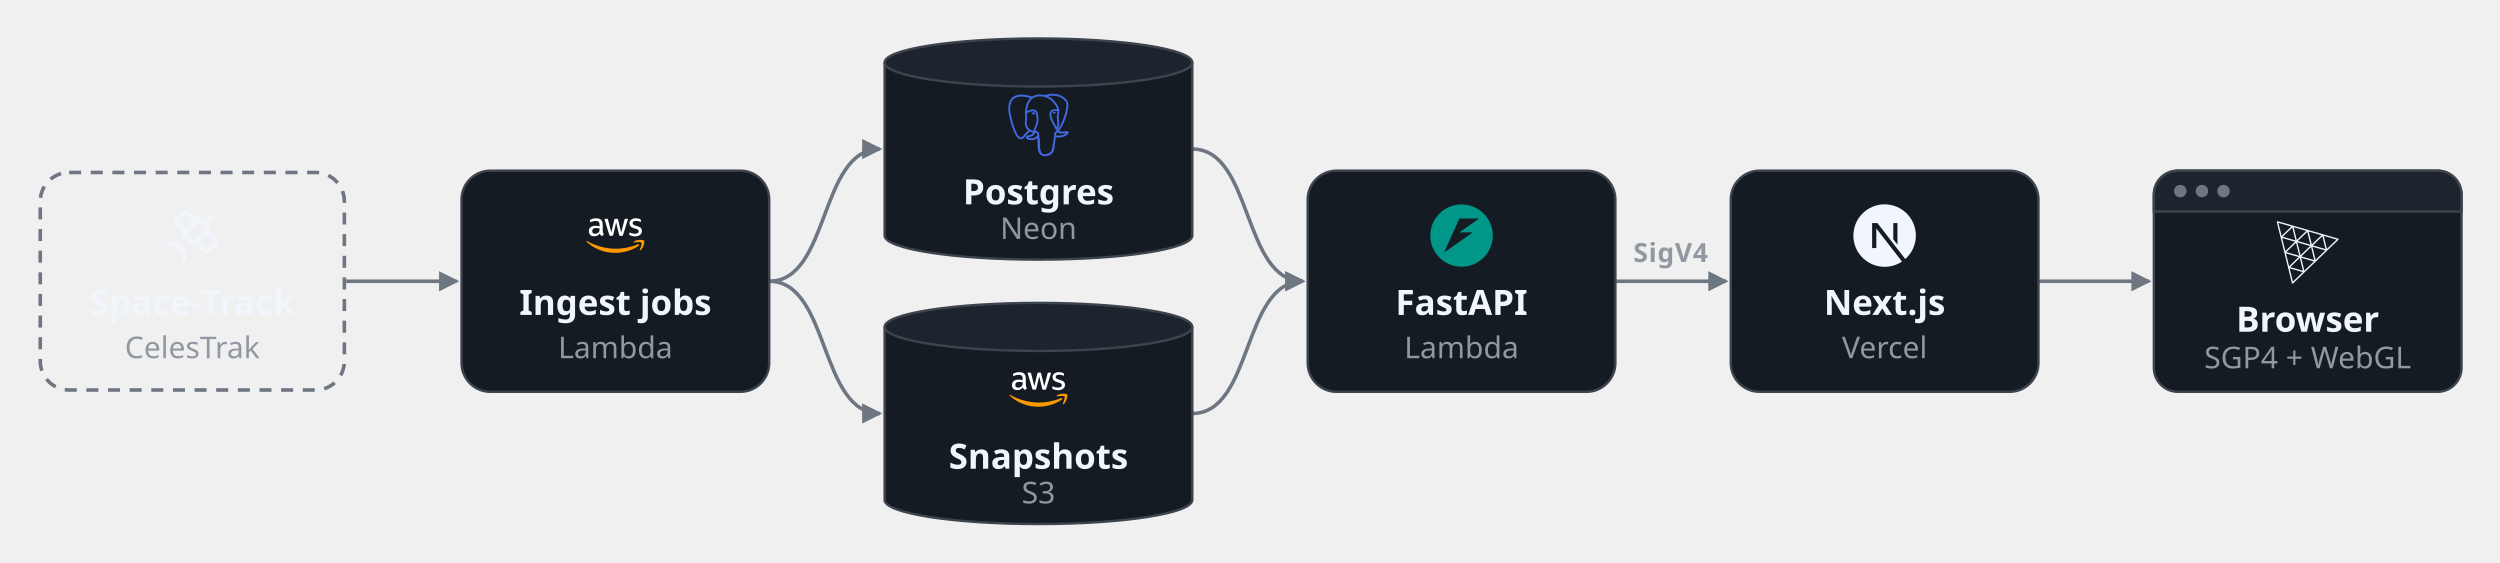
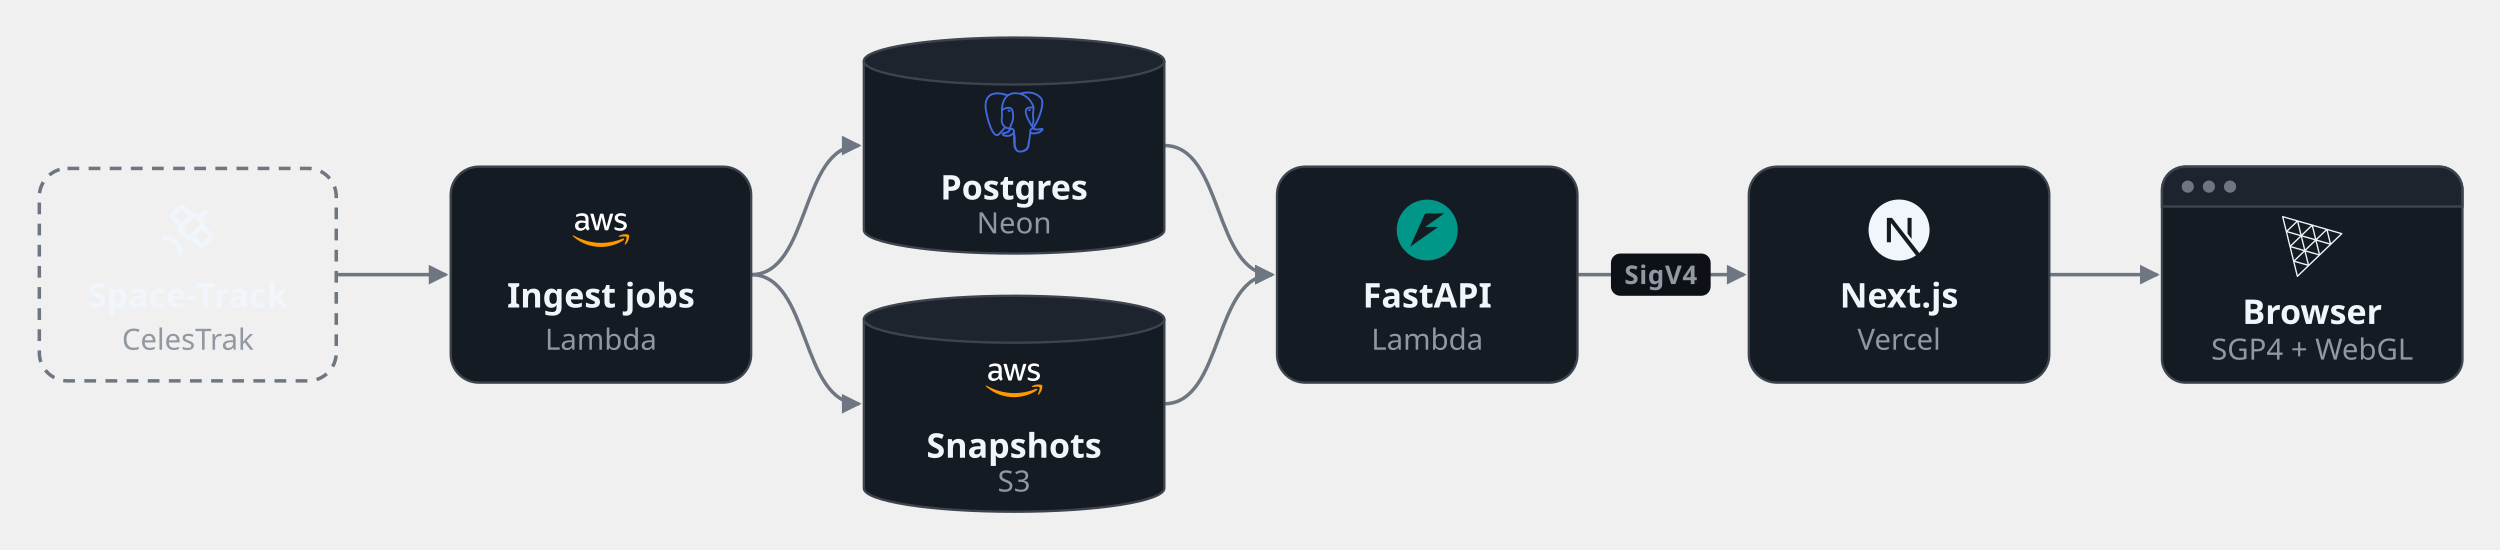
- <svg xmlns="http://www.w3.org/2000/svg" width="1040" height="234" viewBox="0 0 1040 234" role="img" aria-label="Space-Track and CelesTrak feed Lambda ingest jobs, which write Postgres on Neon and S3 snapshots; FastAPI on Lambda serves them to Next.js on Vercel over SigV4, and the browser runs SGP4 and WebGL.">
+ <svg xmlns="http://www.w3.org/2000/svg" width="1065" height="234" viewBox="0 0 1065 234" role="img" aria-label="Space-Track and CelesTrak feed Lambda ingest jobs, which write Postgres on Neon and S3 snapshots; FastAPI on Lambda serves them to Next.js on Vercel over SigV4, and the browser runs SGP4 and WebGL.">
  <style>text{font-family:-apple-system, BlinkMacSystemFont, 'Segoe UI', 'Noto Sans', Helvetica, Arial, sans-serif;fill:#f0f6fc}.tt{font-size:14.5px;font-weight:600}.sb{font-size:12.5px;fill:#9198a1}.el{font-size:11px;font-weight:600;fill:#9198a1;letter-spacing:.3px}</style>
  <defs>
    <marker id="ah" viewBox="0 0 10 10" refX="8" refY="5" markerWidth="7" markerHeight="7" orient="auto-start-reverse">
      <path d="M1 1 L9 5 L1 9 z" fill="#6e7681" />
    </marker>
  </defs>
  <path d="M144 117 C169.3 117, 164.7 117, 190 117" fill="none" stroke="#6e7681" stroke-width="1.5" marker-end="url(#ah)" />
  <path d="M320 117 C345.3 117, 340.7 62, 366 62" fill="none" stroke="#6e7681" stroke-width="1.5" marker-end="url(#ah)" />
  <path d="M320 117 C345.3 117, 340.7 172, 366 172" fill="none" stroke="#6e7681" stroke-width="1.5" marker-end="url(#ah)" />
  <path d="M496 62 C521.3 62, 516.7 117, 542 117" fill="none" stroke="#6e7681" stroke-width="1.5" marker-end="url(#ah)" />
  <path d="M496 172 C521.3 172, 516.7 117, 542 117" fill="none" stroke="#6e7681" stroke-width="1.5" marker-end="url(#ah)" />
-   <path d="M672 117 C697.3 117, 692.7 117, 718 117" fill="none" stroke="#6e7681" stroke-width="1.5" marker-end="url(#ah)" />
-   <text class="el" x="695" y="109" text-anchor="middle">SigV4</text>
-   <path d="M848 117 C873.3 117, 868.7 117, 894 117" fill="none" stroke="#6e7681" stroke-width="1.5" marker-end="url(#ah)" />
+   <path d="M672 117 C711.05 117, 703.95 117, 743 117" fill="none" stroke="#6e7681" stroke-width="1.5" marker-end="url(#ah)" />
+   <rect x="686.257" y="108" width="42.485" height="18" rx="4" fill="#0d1117" />
+   <text class="el" x="707.5" y="121" text-anchor="middle">SigV4</text>
+   <path d="M873 117 C898.3 117, 893.7 117, 919 117" fill="none" stroke="#6e7681" stroke-width="1.5" marker-end="url(#ah)" />
  <rect x="16.75" y="71.75" width="126.5" height="90.5" rx="12" fill="none" stroke="#6e7681" stroke-width="1.5" stroke-dasharray="5 4" />
  <svg x="67" y="85" width="26" height="26" viewBox="0 0 24 24" fill="none" stroke="#f0f6fc" stroke-width="1.8" stroke-linecap="round" stroke-linejoin="round">
    <path d="m13.5 6.5-3.148-3.148a1.205 1.205 0 0 0-1.704 0L6.352 5.648a1.205 1.205 0 0 0 0 1.704L9.5 10.5" />
    <path d="M16.5 7.5 19 5" />
    <path d="m17.5 10.5 3.148 3.148a1.205 1.205 0 0 1 0 1.704l-2.296 2.296a1.205 1.205 0 0 1-1.704 0L13.5 14.5" />
    <path d="M9 21a6 6 0 0 0-6-6" />
    <path d="M9.352 10.648a1.205 1.205 0 0 0 0 1.704l2.296 2.296a1.205 1.205 0 0 0 1.704 0l4.296-4.296a1.205 1.205 0 0 0 0-1.704l-2.296-2.296a1.205 1.205 0 0 0-1.704 0z" />
  </svg>
  <text class="tt" x="80" y="131" text-anchor="middle">Space-Track</text>
  <text class="sb" x="80" y="149" text-anchor="middle">CelesTrak</text>
  <rect x="192" y="71" width="128" height="92" rx="12" fill="#151b23" stroke="#3d444d" />
  <svg x="243" y="85" width="26" height="26" viewBox="21.09 21.33 213.63 213.63">
    <path fill="#ffffff" d="M84.745 111.961C84.745 114.395 85.008 116.368 85.468 117.816C85.995 119.263 86.653 120.842 87.574 122.553C87.903 123.079 88.034 123.605 88.034 124.066C88.034 124.724 87.639 125.382 86.784 126.039L82.639 128.803C82.047 129.197 81.455 129.395 80.929 129.395C80.271 129.395 79.613 129.066 78.955 128.474C78.034 127.487 77.245 126.434 76.587 125.382C75.929 124.263 75.271 123.013 74.547 121.5C69.416 127.553 62.968 130.579 55.205 130.579C49.679 130.579 45.271 129 42.047 125.842C38.824 122.684 37.179 118.474 37.179 113.211C37.179 107.618 39.153 103.079 43.166 99.658C47.179 96.237 52.508 94.526 59.284 94.526C61.521 94.526 63.824 94.724 66.258 95.053C68.692 95.382 71.192 95.908 73.824 96.5V91.697C73.824 86.697 72.771 83.21 70.732 81.171C68.626 79.132 65.074 78.145 60.008 78.145C57.705 78.145 55.337 78.408 52.903 79C50.468 79.592 48.1 80.316 45.797 81.237C44.745 81.697 43.955 81.96 43.495 82.092C43.034 82.224 42.705 82.29 42.442 82.29C41.521 82.29 41.06 81.632 41.06 80.25V77.026C41.06 75.974 41.192 75.184 41.521 74.724C41.85 74.263 42.442 73.803 43.363 73.342C45.666 72.158 48.429 71.171 51.653 70.382C54.876 69.526 58.297 69.132 61.916 69.132C69.745 69.132 75.468 70.908 79.153 74.46C82.771 78.013 84.613 83.408 84.613 90.645V111.961H84.745ZM58.034 121.961C60.205 121.961 62.442 121.566 64.811 120.776C67.179 119.987 69.284 118.539 71.061 116.566C72.113 115.316 72.903 113.934 73.297 112.355C73.692 110.776 73.955 108.868 73.955 106.632V103.868C72.047 103.408 70.008 103.013 67.903 102.75C65.797 102.487 63.758 102.355 61.718 102.355C57.31 102.355 54.087 103.211 51.916 104.987C49.745 106.763 48.692 109.263 48.692 112.553C48.692 115.645 49.482 117.947 51.126 119.526C52.705 121.171 55.008 121.961 58.034 121.961ZM110.863 129.066C109.679 129.066 108.889 128.868 108.363 128.408C107.837 128.013 107.376 127.092 106.982 125.842L91.521 74.987C91.126 73.671 90.929 72.816 90.929 72.355C90.929 71.303 91.455 70.71 92.508 70.71H98.955C100.205 70.71 101.061 70.908 101.521 71.368C102.047 71.763 102.442 72.684 102.837 73.934L113.889 117.487L124.153 73.934C124.482 72.618 124.876 71.763 125.403 71.368C125.929 70.974 126.85 70.71 128.034 70.71H133.297C134.547 70.71 135.403 70.908 135.929 71.368C136.455 71.763 136.916 72.684 137.179 73.934L147.574 118.013L158.955 73.934C159.35 72.618 159.811 71.763 160.271 71.368C160.797 70.974 161.653 70.71 162.837 70.71H168.955C170.008 70.71 170.6 71.237 170.6 72.355C170.6 72.684 170.534 73.013 170.468 73.408C170.403 73.803 170.271 74.329 170.008 75.053L154.153 125.908C153.758 127.224 153.297 128.079 152.771 128.474C152.245 128.868 151.389 129.132 150.271 129.132H144.613C143.363 129.132 142.508 128.934 141.982 128.474C141.455 128.013 140.995 127.158 140.732 125.842L130.534 83.408L120.403 125.776C120.074 127.092 119.679 127.947 119.153 128.408C118.626 128.868 117.705 129.066 116.521 129.066H110.863ZM195.403 130.842C191.982 130.842 188.561 130.447 185.271 129.658C181.982 128.868 179.416 128.013 177.705 127.026C176.653 126.434 175.929 125.776 175.666 125.184C175.403 124.592 175.271 123.934 175.271 123.342V119.987C175.271 118.605 175.797 117.947 176.784 117.947C177.179 117.947 177.574 118.013 177.968 118.145C178.363 118.276 178.955 118.539 179.613 118.803C181.85 119.789 184.284 120.579 186.85 121.105C189.482 121.632 192.047 121.895 194.679 121.895C198.824 121.895 202.047 121.171 204.284 119.724C206.521 118.276 207.705 116.171 207.705 113.474C207.705 111.632 207.113 110.118 205.929 108.868C204.745 107.618 202.508 106.5 199.284 105.447L189.745 102.487C184.942 100.974 181.389 98.737 179.218 95.776C177.047 92.882 175.929 89.658 175.929 86.237C175.929 83.474 176.521 81.04 177.705 78.934C178.889 76.829 180.468 74.987 182.442 73.54C184.416 72.026 186.653 70.908 189.284 70.118C191.916 69.329 194.679 69 197.574 69C199.021 69 200.534 69.066 201.982 69.263C203.495 69.46 204.876 69.724 206.258 69.987C207.574 70.316 208.824 70.645 210.008 71.04C211.192 71.434 212.113 71.829 212.771 72.224C213.692 72.75 214.35 73.276 214.745 73.868C215.139 74.395 215.337 75.118 215.337 76.04V79.132C215.337 80.513 214.811 81.237 213.824 81.237C213.297 81.237 212.442 80.974 211.324 80.447C207.574 78.737 203.363 77.882 198.692 77.882C194.942 77.882 191.982 78.474 189.942 79.724C187.903 80.974 186.85 82.882 186.85 85.579C186.85 87.421 187.508 89 188.824 90.25C190.139 91.5 192.574 92.75 196.061 93.868L205.403 96.829C210.139 98.342 213.561 100.447 215.6 103.145C217.639 105.842 218.626 108.934 218.626 112.355C218.626 115.184 218.034 117.75 216.916 119.987C215.732 122.224 214.153 124.197 212.113 125.776C210.074 127.421 207.639 128.605 204.811 129.461C201.85 130.382 198.758 130.842 195.403 130.842Z" />
    <path fill="#F90" d="M207.837 162.816C186.192 178.803 154.745 187.29 127.705 187.29C89.811 187.29 55.666 173.276 29.876 149.987C27.837 148.145 29.679 145.645 32.113 147.092C60.008 163.276 94.416 173.079 130.008 173.079C154.021 173.079 180.403 168.079 204.679 157.816C208.297 156.171 211.389 160.184 207.837 162.816Z" />
    <path fill="#F90" d="M216.85 152.553C214.087 149 198.561 150.842 191.521 151.697C189.416 151.961 189.087 150.118 190.995 148.737C203.363 140.053 223.692 142.553 226.061 145.447C228.429 148.408 225.403 168.737 213.824 178.474C212.047 179.987 210.337 179.197 211.126 177.224C213.758 170.711 219.613 156.039 216.85 152.553Z" />
  </svg>
  <text class="tt" x="256" y="131" text-anchor="middle">Ingest jobs</text>
  <text class="sb" x="256" y="149" text-anchor="middle">Lambda</text>
  <path d="M368 26 L368 98 A64 10 0 0 0 496 98 L496 26" fill="#151b23" stroke="#3d444d" />
  <ellipse cx="432" cy="26" rx="64" ry="10" fill="#1e242d" stroke="#3d444d" />
  <svg x="419" y="39" width="26" height="26" viewBox="0 0 24 24">
    <path fill="#4169E1" d="M23.559 14.723a.527.527 0 0 0-.056-.119c-.139-.263-.477-.342-1.007-.232-1.653.341-2.293.131-2.526-.019 1.342-2.048 2.445-4.522 3.041-6.83.271-1.051.798-3.524.122-4.732a1.564 1.564 0 0 0-.151-.235C21.693.909 19.801.025 17.51.001c-1.495-.016-2.771.346-3.116.479a9.449 9.449 0 0 0-.516-.082 8.044 8.044 0 0 0-1.311-.128c-1.182-.018-2.204.264-3.05.841-.857-.321-4.789-1.645-7.222.079C.936 2.153.309 3.873.43 6.304c.041.818.507 3.334 1.242 5.744.46 1.506.939 2.702 1.433 3.582.553.994 1.126 1.593 1.714 1.79.447.149 1.133.144 1.858-.728.801-.964 1.59-1.826 1.945-2.207.435.235.906.362 1.39.377a.057.057 0 0 0 0.0.004 11.031 11.031 0 0 0-.247.305c-.339.43-.409.52-1.5.744-.31.064-1.134.234-1.146.811-.003.122.033.231.092.327.227.423.922.61 1.015.633 1.335.334 2.504.092 3.371-.679-.017 2.231.077 4.417.345 5.087.221.553.762 1.905 2.469 1.904.251 0 .526-.029.83-.094 1.782-.382 2.556-1.17 2.855-2.906.15-.871.402-2.875.539-4.101.017-.07.036-.121.057-.136.001-.001.07-.047.427.031a.367.367 0 0 0 .044.007l.254.022.015.001c.847.038 1.911-.143 2.531-.431.644-.299 1.806-1.032 1.595-1.67zM2.371 11.877c-.744-2.436-1.178-4.885-1.212-5.572-.109-2.171.417-3.683 1.562-4.493 1.837-1.299 4.84-.541 6.108-.13-.003.003-.007.006-.01.009-2.024 2.044-1.976 5.536-1.971 5.75-0.0.082.007.199.016.359.035.587.1 1.68-.073 2.918-.161 1.15.194 2.276.973 3.089.081.084.165.163.252.237-.347.371-1.1 1.193-1.903 2.158-.568.682-.96.552-1.089.509-.392-.131-.813-.587-1.238-1.322-.48-.839-.964-2.032-1.415-3.513zm6.007 5.087c-.171-.043-.327-.113-.432-.177.089-.039.237-.09.483-.141 1.283-.264 1.482-.451 1.914-1.0.099-.126.212-.269.367-.443a.355.355 0 0 0 .074-.13c.171-.151.272-.11.437-.042.156.065.308.26.369.475.029.102.062.294-.045.444-.904 1.266-2.222 1.249-3.168 1.013zm2.094-3.988-.052.141c-.133.357-.257.688-.333 1.003-.667-.002-1.317-.287-1.81-.802-.628-.655-.913-1.566-.782-2.5.183-1.308.115-2.447.079-3.059-.005-.086-.009-.161-.012-.22.296-.262 1.666-.996 2.643-.772.446.102.718.406.831.928.585 2.704.077 3.831-.33 4.736-.084.187-.163.363-.231.545zm7.364 4.572c-.017.177-.036.376-.062.596l-.146.438a.355.355 0 0 0-.018.108c-.006.475-.054.649-.115.869-.063.229-.135.489-.179 1.058-.11 1.414-.878 2.227-2.417 2.557-1.516.325-1.784-.497-2.021-1.222a6.582 6.582 0 0 0-.077-.227c-.215-.586-.191-1.412-.157-2.555.017-.561-.025-1.901-.33-2.646.004-.293.011-.591.019-.892a.353.353 0 0 0-.015-.113 1.493 1.493 0 0 0-.044-.208c-.123-.428-.421-.787-.78-.935-.142-.059-.404-.167-.718-.087.067-.276.183-.588.309-.925l.053-.142c.059-.16.134-.326.213-.501.426-.948 1.011-2.245.377-5.177-.237-1.098-1.03-1.634-2.232-1.51-.721.075-1.38.365-1.709.532a5.672 5.672 0 0 0-.196.104c.092-1.106.439-3.174 1.736-4.482a4.031 4.031 0 0 1 .303-.276.353.353 0 0 0 .145-.064c.752-.571 1.694-.851 2.802-.833.409.007.802.034 1.174.081 1.939.354 3.244 1.447 4.036 2.383.814.962 1.255 1.931 1.431 2.454-1.323-.135-2.223.127-2.68.779-.993 1.419.543 4.173 1.281 5.496.135.243.252.452.289.541.24.583.551.971.779 1.255.07.087.137.171.189.245-.401.116-1.121.383-1.055 1.717-.012.156-.042.447-.083.815-.046.208-.07.46-.099.766zm.89-1.621c-.041-.832.269-.918.597-1.01a2.857 2.857 0 0 0 .135-.041 1.202 1.202 0 0 0 .134.103c.57.377 1.582.421 3.007.134-.202.177-.519.399-.953.601-.41.19-1.096.333-1.747.364-.72.034-1.086-.081-1.172-.151zm.57-9.271c-.006.351-.054.669-.105 1.002-.055.358-.112.727-.126 1.176-.014.437.04.891.093 1.33.107.887.216 1.8-.207 2.701a3.527 3.527 0 0 1-.188-.386c-.053-.128-.167-.333-.325-.616-.616-1.104-2.057-3.69-1.319-4.745.38-.543 1.341-.566 2.178-.463zm.228 7.014a12.376 12.376 0 0 0-.085-.107l-.035-.044c.726-1.2.584-2.386.458-3.438-.052-.432-.101-.84-.088-1.223.013-.406.067-.754.118-1.091.064-.415.129-.844.111-1.351.013-.053.019-.116.012-.19-.046-.485-.6-1.938-1.729-3.253-.608-.707-1.49-1.497-2.689-2.039.525-.107 1.233-.203 2.024-.186 2.051.046 3.675.814 4.824 2.282a.908.908 0 0 1 .067.1c.723 1.356-.276 6.275-2.987 10.54zm-8.817-6.116c-.025.179-.309.422-.621.422a.582.582 0 0 1-.081-.006c-.187-.026-.377-.144-.506-.316-.046-.06-.12-.178-.105-.284.005-.04.026-.099.092-.149.118-.089.352-.123.61-.087.316.044.643.194.611.419zm7.931-.411c.011.079-.049.201-.153.31-.068.072-.212.196-.408.223a.546.546 0 0 1-.075.005c-.293 0-.541-.234-.561-.372-.024-.176.264-.311.561-.352.297-.041.611.009.636.185z" />
  </svg>
  <text class="tt" x="432" y="85" text-anchor="middle">Postgres</text>
  <text class="sb" x="432" y="99.4" text-anchor="middle">Neon</text>
  <path d="M368 136 L368 208 A64 10 0 0 0 496 208 L496 136" fill="#151b23" stroke="#3d444d" />
  <ellipse cx="432" cy="136" rx="64" ry="10" fill="#1e242d" stroke="#3d444d" />
  <svg x="419" y="149" width="26" height="26" viewBox="21.09 21.33 213.63 213.63">
    <path fill="#ffffff" d="M84.745 111.961C84.745 114.395 85.008 116.368 85.468 117.816C85.995 119.263 86.653 120.842 87.574 122.553C87.903 123.079 88.034 123.605 88.034 124.066C88.034 124.724 87.639 125.382 86.784 126.039L82.639 128.803C82.047 129.197 81.455 129.395 80.929 129.395C80.271 129.395 79.613 129.066 78.955 128.474C78.034 127.487 77.245 126.434 76.587 125.382C75.929 124.263 75.271 123.013 74.547 121.5C69.416 127.553 62.968 130.579 55.205 130.579C49.679 130.579 45.271 129 42.047 125.842C38.824 122.684 37.179 118.474 37.179 113.211C37.179 107.618 39.153 103.079 43.166 99.658C47.179 96.237 52.508 94.526 59.284 94.526C61.521 94.526 63.824 94.724 66.258 95.053C68.692 95.382 71.192 95.908 73.824 96.5V91.697C73.824 86.697 72.771 83.21 70.732 81.171C68.626 79.132 65.074 78.145 60.008 78.145C57.705 78.145 55.337 78.408 52.903 79C50.468 79.592 48.1 80.316 45.797 81.237C44.745 81.697 43.955 81.96 43.495 82.092C43.034 82.224 42.705 82.29 42.442 82.29C41.521 82.29 41.06 81.632 41.06 80.25V77.026C41.06 75.974 41.192 75.184 41.521 74.724C41.85 74.263 42.442 73.803 43.363 73.342C45.666 72.158 48.429 71.171 51.653 70.382C54.876 69.526 58.297 69.132 61.916 69.132C69.745 69.132 75.468 70.908 79.153 74.46C82.771 78.013 84.613 83.408 84.613 90.645V111.961H84.745ZM58.034 121.961C60.205 121.961 62.442 121.566 64.811 120.776C67.179 119.987 69.284 118.539 71.061 116.566C72.113 115.316 72.903 113.934 73.297 112.355C73.692 110.776 73.955 108.868 73.955 106.632V103.868C72.047 103.408 70.008 103.013 67.903 102.75C65.797 102.487 63.758 102.355 61.718 102.355C57.31 102.355 54.087 103.211 51.916 104.987C49.745 106.763 48.692 109.263 48.692 112.553C48.692 115.645 49.482 117.947 51.126 119.526C52.705 121.171 55.008 121.961 58.034 121.961ZM110.863 129.066C109.679 129.066 108.889 128.868 108.363 128.408C107.837 128.013 107.376 127.092 106.982 125.842L91.521 74.987C91.126 73.671 90.929 72.816 90.929 72.355C90.929 71.303 91.455 70.71 92.508 70.71H98.955C100.205 70.71 101.061 70.908 101.521 71.368C102.047 71.763 102.442 72.684 102.837 73.934L113.889 117.487L124.153 73.934C124.482 72.618 124.876 71.763 125.403 71.368C125.929 70.974 126.85 70.71 128.034 70.71H133.297C134.547 70.71 135.403 70.908 135.929 71.368C136.455 71.763 136.916 72.684 137.179 73.934L147.574 118.013L158.955 73.934C159.35 72.618 159.811 71.763 160.271 71.368C160.797 70.974 161.653 70.71 162.837 70.71H168.955C170.008 70.71 170.6 71.237 170.6 72.355C170.6 72.684 170.534 73.013 170.468 73.408C170.403 73.803 170.271 74.329 170.008 75.053L154.153 125.908C153.758 127.224 153.297 128.079 152.771 128.474C152.245 128.868 151.389 129.132 150.271 129.132H144.613C143.363 129.132 142.508 128.934 141.982 128.474C141.455 128.013 140.995 127.158 140.732 125.842L130.534 83.408L120.403 125.776C120.074 127.092 119.679 127.947 119.153 128.408C118.626 128.868 117.705 129.066 116.521 129.066H110.863ZM195.403 130.842C191.982 130.842 188.561 130.447 185.271 129.658C181.982 128.868 179.416 128.013 177.705 127.026C176.653 126.434 175.929 125.776 175.666 125.184C175.403 124.592 175.271 123.934 175.271 123.342V119.987C175.271 118.605 175.797 117.947 176.784 117.947C177.179 117.947 177.574 118.013 177.968 118.145C178.363 118.276 178.955 118.539 179.613 118.803C181.85 119.789 184.284 120.579 186.85 121.105C189.482 121.632 192.047 121.895 194.679 121.895C198.824 121.895 202.047 121.171 204.284 119.724C206.521 118.276 207.705 116.171 207.705 113.474C207.705 111.632 207.113 110.118 205.929 108.868C204.745 107.618 202.508 106.5 199.284 105.447L189.745 102.487C184.942 100.974 181.389 98.737 179.218 95.776C177.047 92.882 175.929 89.658 175.929 86.237C175.929 83.474 176.521 81.04 177.705 78.934C178.889 76.829 180.468 74.987 182.442 73.54C184.416 72.026 186.653 70.908 189.284 70.118C191.916 69.329 194.679 69 197.574 69C199.021 69 200.534 69.066 201.982 69.263C203.495 69.46 204.876 69.724 206.258 69.987C207.574 70.316 208.824 70.645 210.008 71.04C211.192 71.434 212.113 71.829 212.771 72.224C213.692 72.75 214.35 73.276 214.745 73.868C215.139 74.395 215.337 75.118 215.337 76.04V79.132C215.337 80.513 214.811 81.237 213.824 81.237C213.297 81.237 212.442 80.974 211.324 80.447C207.574 78.737 203.363 77.882 198.692 77.882C194.942 77.882 191.982 78.474 189.942 79.724C187.903 80.974 186.85 82.882 186.85 85.579C186.85 87.421 187.508 89 188.824 90.25C190.139 91.5 192.574 92.75 196.061 93.868L205.403 96.829C210.139 98.342 213.561 100.447 215.6 103.145C217.639 105.842 218.626 108.934 218.626 112.355C218.626 115.184 218.034 117.75 216.916 119.987C215.732 122.224 214.153 124.197 212.113 125.776C210.074 127.421 207.639 128.605 204.811 129.461C201.85 130.382 198.758 130.842 195.403 130.842Z" />
    <path fill="#F90" d="M207.837 162.816C186.192 178.803 154.745 187.29 127.705 187.29C89.811 187.29 55.666 173.276 29.876 149.987C27.837 148.145 29.679 145.645 32.113 147.092C60.008 163.276 94.416 173.079 130.008 173.079C154.021 173.079 180.403 168.079 204.679 157.816C208.297 156.171 211.389 160.184 207.837 162.816Z" />
    <path fill="#F90" d="M216.85 152.553C214.087 149 198.561 150.842 191.521 151.697C189.416 151.961 189.087 150.118 190.995 148.737C203.363 140.053 223.692 142.553 226.061 145.447C228.429 148.408 225.403 168.737 213.824 178.474C212.047 179.987 210.337 179.197 211.126 177.224C213.758 170.711 219.613 156.039 216.85 152.553Z" />
  </svg>
  <text class="tt" x="432" y="195" text-anchor="middle">Snapshots</text>
  <text class="sb" x="432" y="209.4" text-anchor="middle">S3</text>
  <rect x="544" y="71" width="128" height="92" rx="12" fill="#151b23" stroke="#3d444d" />
  <svg x="595" y="85" width="26" height="26" viewBox="0 0 24 24">
    <path fill="#009688" d="M12 .039C5.373.038 0 5.393 0 11.999c-.001 6.607 5.372 11.963 12 11.963 6.628 0 12.001-5.356 12-11.963-0-6.606-5.373-11.96-12-11.96m-.829 5.415h7.55l-7.58 5.328h5.183L5.279 18.544q2.947-6.544 5.892-13.09" />
  </svg>
  <text class="tt" x="608" y="131" text-anchor="middle">FastAPI</text>
  <text class="sb" x="608" y="149" text-anchor="middle">Lambda</text>
-   <rect x="720" y="71" width="128" height="92" rx="12" fill="#151b23" stroke="#3d444d" />
-   <svg x="771" y="85" width="26" height="26" viewBox="0 0 24 24">
+   <rect x="745" y="71" width="128" height="92" rx="12" fill="#151b23" stroke="#3d444d" />
+   <svg x="796" y="85" width="26" height="26" viewBox="0 0 24 24">
    <path fill="#f0f6fc" d="M18.665 21.978C16.758 23.255 14.465 24 12 24 5.377 24 0 18.623 0 12S5.377 0 12 0s12 5.377 12 12c0 3.583-1.574 6.801-4.067 9.001L9.219 7.2H7.2v9.596h1.615V9.251l9.85 12.727Zm-3.332-8.533 1.6 2.061V7.2h-1.6v6.245Z" />
  </svg>
-   <text class="tt" x="784" y="131" text-anchor="middle">Next.js</text>
-   <text class="sb" x="784" y="149" text-anchor="middle">Vercel</text>
-   <rect x="896" y="71" width="128" height="92" rx="10" fill="#151b23" stroke="#3d444d" />
-   <path d="M906 71 H1014 A10 10 0 0 1 1024 81 V88 H896 V81 A10 10 0 0 1 906 71Z" fill="#1e242d" stroke="#3d444d" />
-   <circle cx="907" cy="79.5" r="2.6" fill="#6e7681" />
-   <circle cx="916" cy="79.5" r="2.6" fill="#6e7681" />
-   <circle cx="925" cy="79.5" r="2.6" fill="#6e7681" />
-   <svg x="947" y="92" width="26" height="26" viewBox="0 0 24 24">
+   <text class="tt" x="809" y="131" text-anchor="middle">Next.js</text>
+   <text class="sb" x="809" y="149" text-anchor="middle">Vercel</text>
+   <rect x="921" y="71" width="128" height="92" rx="10" fill="#151b23" stroke="#3d444d" />
+   <path d="M931 71 H1039 A10 10 0 0 1 1049 81 V88 H921 V81 A10 10 0 0 1 931 71Z" fill="#1e242d" stroke="#3d444d" />
+   <circle cx="932" cy="79.5" r="2.6" fill="#6e7681" />
+   <circle cx="941" cy="79.5" r="2.6" fill="#6e7681" />
+   <circle cx="950" cy="79.5" r="2.6" fill="#6e7681" />
+   <svg x="972" y="92" width="26" height="26" viewBox="0 0 24 24">
    <path fill="#f0f6fc" d="M.38 0a.268.268 0 0 0-.256.332l2.894 11.716a.268.268 0 0 0 .01.04l2.89 11.708a.268.268 0 0 0 .447.128L23.802 7.15a.268.268 0 0 0-.112-.45l-5.784-1.667a.268.268 0 0 0-.123-.035L6.38 1.715a.268.268 0 0 0-.144-.04L.456.01A.268.268 0 0 0 .38 0zm.374.654L5.71 2.08 1.99 5.664zM6.61 2.34l4.864 1.4-3.65 3.515zm-.522.12l1.217 4.926-4.877-1.4zm6.28 1.538l4.878 1.404-3.662 3.53zm-.52.13l1.208 4.9-4.853-1.392zm6.3 1.534l4.947 1.424-3.715 3.574zm-.524.12l1.215 4.926-4.876-1.398zm-15.432.696l4.964 1.424-3.726 3.586zM8.047 8.15l4.877 1.4-3.66 3.527zm-.518.137l1.236 5.017-4.963-1.432zm6.274 1.535l4.965 1.425-3.73 3.586zm-.52.127l1.235 5.012-4.958-1.43zm-9.63 2.438l4.873 1.406-3.656 3.523zm5.854 1.687l4.863 1.403-3.648 3.51zm-.54.04l1.214 4.927-4.875-1.4zm-3.896 4.02l5.037 1.442-3.782 3.638z" />
  </svg>
-   <text class="tt" x="960" y="138" text-anchor="middle">Browser</text>
-   <text class="sb" x="960" y="153.2" text-anchor="middle">SGP4 + WebGL</text>
+   <text class="tt" x="985" y="138" text-anchor="middle">Browser</text>
+   <text class="sb" x="985" y="153.2" text-anchor="middle">SGP4 + WebGL</text>
</svg>
